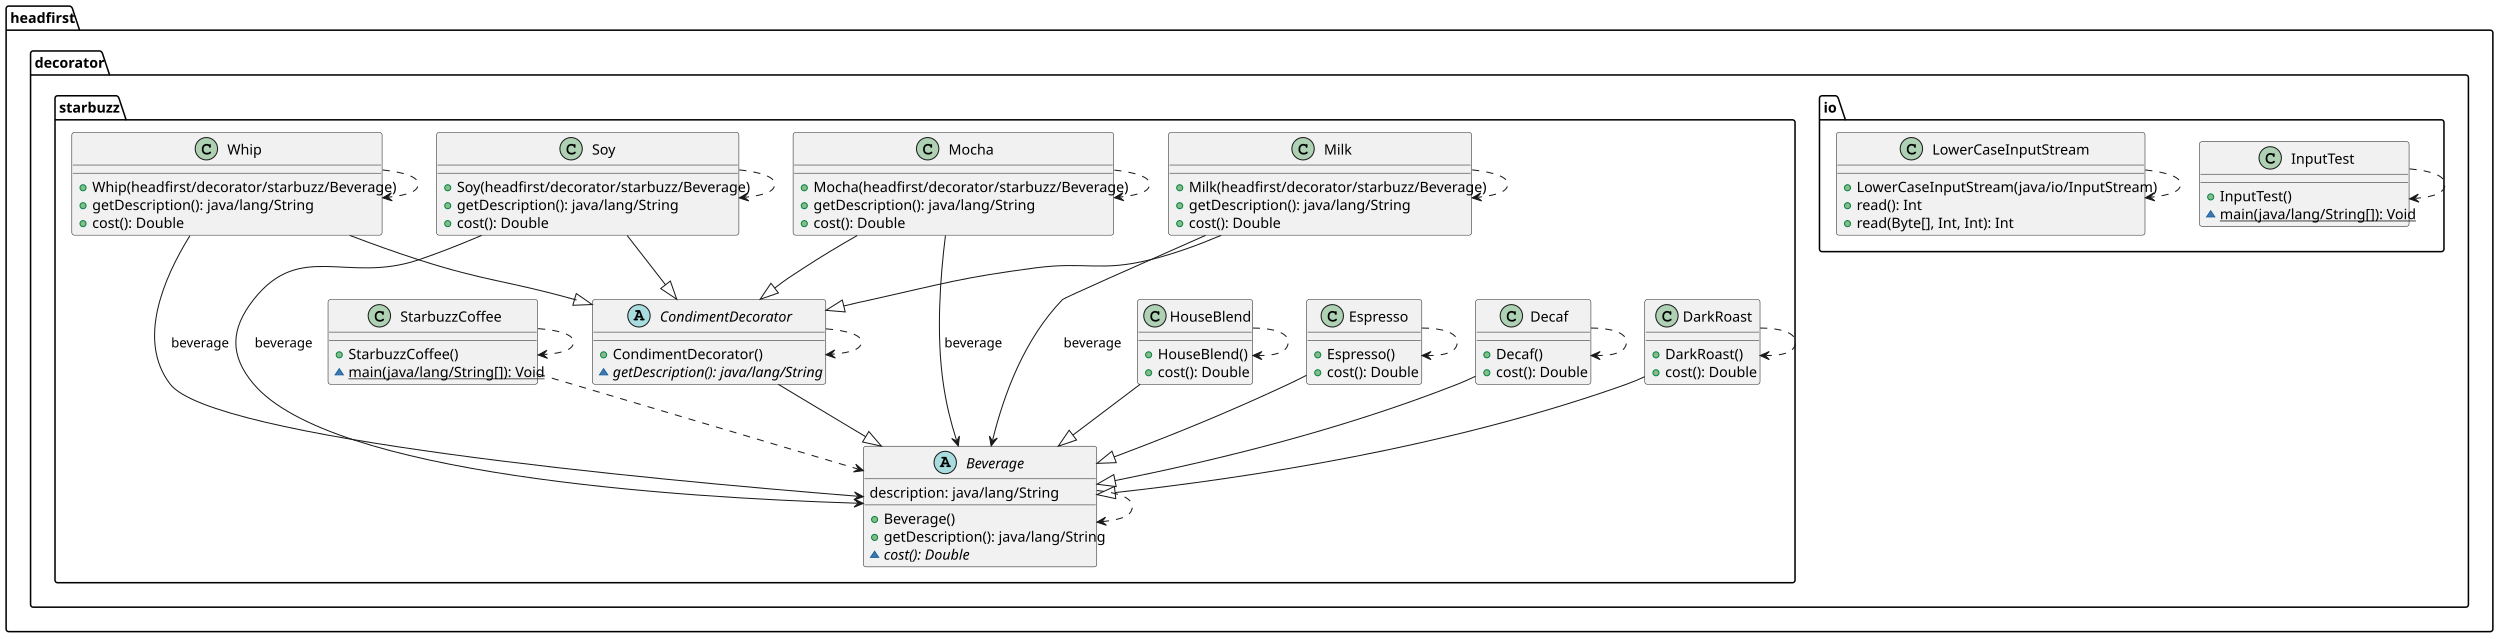
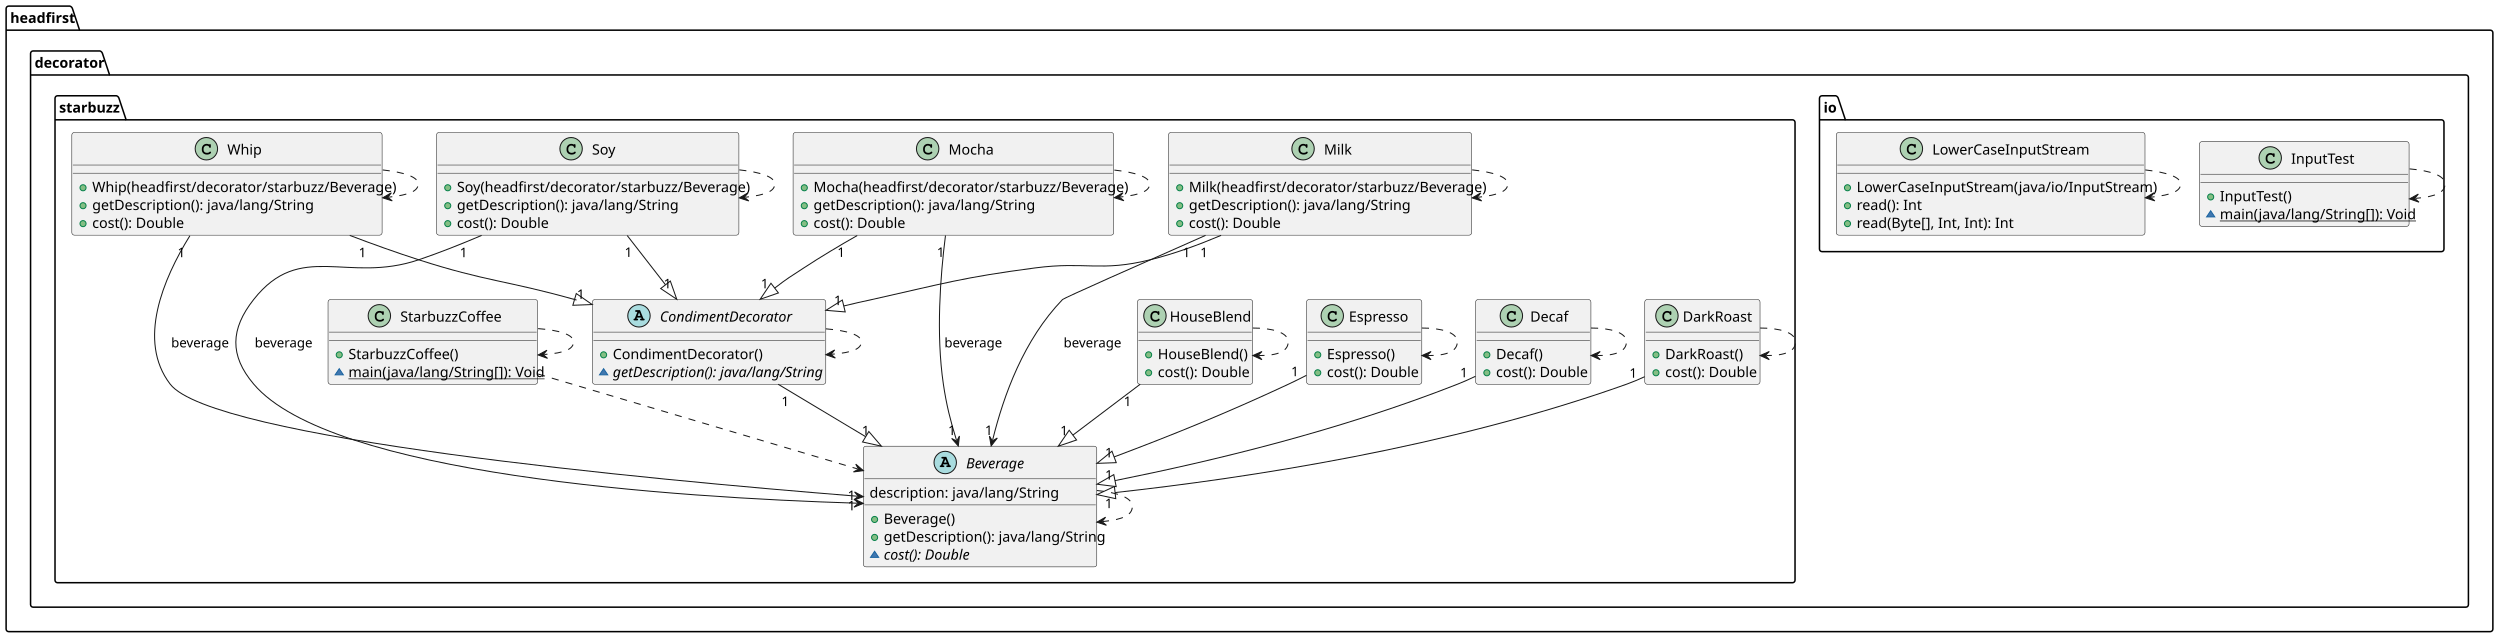
<svg xmlns="http://www.w3.org/2000/svg" contentStyleType="text/css" data-diagram-type="CLASS" height="627px" preserveAspectRatio="none" style="width:2454px;height:627px;background:#FFFFFF;" version="1.1" viewBox="0 0 2454 627" width="2454px" zoomAndPan="magnify">
  <defs />
  <g>
    <g id="cluster_headfirst">
      <path d="M8.5,6 L68.624,6 A3.75,3.75 0 0 1 71.124,8.5 L78.124,29.609 L2444.5,29.609 A2.5,2.5 0 0 1 2447,32.109 L2447,617.5 A2.5,2.5 0 0 1 2444.5,620 L8.5,620 A2.5,2.5 0 0 1 6,617.5 L6,8.5 A2.5,2.5 0 0 1 8.5,6 " fill="transparent" style="stroke:#000000;stroke-width:1.5;" />
      <line style="stroke:#000000;stroke-width:1.5;" x1="6" x2="78.124" y1="29.609" y2="29.609" />
      <text fill="#000000" font-family="sans-serif" font-size="14" font-weight="bold" lengthAdjust="spacing" textLength="59.124" x="10" y="22.533">headfirst</text>
    </g>
    <g id="cluster_decorator">
      <path d="M32.5,50 L98.072,50 A3.75,3.75 0 0 1 100.572,52.5 L107.572,73.609 L2420.5,73.609 A2.5,2.5 0 0 1 2423,76.109 L2423,593.5 A2.5,2.5 0 0 1 2420.5,596 L32.5,596 A2.5,2.5 0 0 1 30,593.5 L30,52.5 A2.5,2.5 0 0 1 32.5,50 " fill="transparent" style="stroke:#000000;stroke-width:1.5;" />
      <line style="stroke:#000000;stroke-width:1.5;" x1="30" x2="107.572" y1="73.609" y2="73.609" />
      <text fill="#000000" font-family="sans-serif" font-size="14" font-weight="bold" lengthAdjust="spacing" textLength="64.572" x="34" y="66.533">decorator</text>
    </g>
    <g id="cluster_io">
      <path d="M1788.5,94 L1801.941,94 A3.75,3.75 0 0 1 1804.441,96.5 L1811.441,117.609 L2396.5,117.609 A2.5,2.5 0 0 1 2399,120.109 L2399,244.5 A2.5,2.5 0 0 1 2396.5,247 L1788.5,247 A2.5,2.5 0 0 1 1786,244.5 L1786,96.5 A2.5,2.5 0 0 1 1788.5,94 " fill="transparent" style="stroke:#000000;stroke-width:1.5;" />
      <line style="stroke:#000000;stroke-width:1.5;" x1="1786" x2="1811.441" y1="117.609" y2="117.609" />
      <text fill="#000000" font-family="sans-serif" font-size="14" font-weight="bold" lengthAdjust="spacing" textLength="12.441" x="1790" y="110.533">io</text>
    </g>
    <g id="cluster_starbuzz">
      <path d="M56.5,94 L114.286,94 A3.75,3.75 0 0 1 116.786,96.5 L123.786,117.609 L1759.5,117.609 A2.5,2.5 0 0 1 1762,120.109 L1762,569.5 A2.5,2.5 0 0 1 1759.5,572 L56.5,572 A2.5,2.5 0 0 1 54,569.5 L54,96.5 A2.5,2.5 0 0 1 56.5,94 " fill="transparent" style="stroke:#000000;stroke-width:1.5;" />
      <line style="stroke:#000000;stroke-width:1.5;" x1="54" x2="123.786" y1="117.609" y2="117.609" />
      <text fill="#000000" font-family="sans-serif" font-size="14" font-weight="bold" lengthAdjust="spacing" textLength="56.786" x="58" y="110.533">starbuzz</text>
    </g>
    <g id="elem_InputTest">
      <rect codeLine="2" fill="#F1F1F1" height="83.219" id="InputTest" rx="2.5" ry="2.5" style="stroke:#181818;stroke-width:0.5;" width="205.751" x="2159" y="139" />
      <ellipse cx="2228.443" cy="155" fill="#ADD1B2" rx="11" ry="11" style="stroke:#181818;stroke-width:1;" />
      <path d="M2231.209,150.875 Q2231.365,150.656 2231.552,150.547 Q2231.74,150.438 2231.959,150.438 Q2232.334,150.438 2232.568,150.703 Q2232.802,150.953 2232.802,151.562 L2232.802,153.016 Q2232.802,153.625 2232.568,153.891 Q2232.334,154.156 2231.959,154.156 Q2231.615,154.156 2231.412,153.953 Q2231.209,153.766 2231.099,153.25 Q2231.052,152.891 2230.865,152.703 Q2230.537,152.328 2229.927,152.109 Q2229.318,151.891 2228.693,151.891 Q2227.927,151.891 2227.287,152.219 Q2226.662,152.547 2226.162,153.297 Q2225.677,154.047 2225.677,155.078 L2225.677,156.172 Q2225.677,157.406 2226.568,158.234 Q2227.459,159.047 2229.052,159.047 Q2229.99,159.047 2230.646,158.797 Q2231.037,158.641 2231.459,158.203 Q2231.724,157.938 2231.865,157.859 Q2232.021,157.781 2232.224,157.781 Q2232.552,157.781 2232.802,158.047 Q2233.068,158.297 2233.068,158.641 Q2233.068,158.984 2232.724,159.391 Q2232.224,159.969 2231.427,160.297 Q2230.349,160.75 2229.052,160.75 Q2227.537,160.75 2226.334,160.125 Q2225.349,159.625 2224.662,158.562 Q2223.974,157.484 2223.974,156.203 L2223.974,155.047 Q2223.974,153.719 2224.584,152.578 Q2225.209,151.422 2226.302,150.812 Q2227.396,150.188 2228.63,150.188 Q2229.365,150.188 2230.005,150.359 Q2230.662,150.516 2231.209,150.875 Z " fill="#000000" />
      <text fill="#000000" font-family="sans-serif" font-size="14" lengthAdjust="spacing" textLength="58.365" x="2248.943" y="160.728">InputTest</text>
      <line style="stroke:#181818;stroke-width:0.5;" x1="2160" x2="2363.751" y1="171" y2="171" />
      <line style="stroke:#181818;stroke-width:0.5;" x1="2160" x2="2363.751" y1="179" y2="179" />
      <ellipse cx="2170" cy="193.305" fill="#84BE84" rx="3" ry="3" style="stroke:#038048;stroke-width:1;" />
      <text fill="#000000" font-family="sans-serif" font-size="14" lengthAdjust="spacing" textLength="67.689" x="2179" y="197.533">InputTest()</text>
      <polygon fill="#4177AF" points="2170,206.914,2166,212.914,2174,212.914" style="stroke:#1963A0;stroke-width:1;" />
      <text fill="#000000" font-family="sans-serif" font-size="14" lengthAdjust="spacing" text-decoration="underline" textLength="179.751" x="2179" y="215.143">main(java/lang/String[]): Void</text>
    </g>
    <g id="elem_LowerCaseInputStream">
      <rect codeLine="8" fill="#F1F1F1" height="100.828" id="LowerCaseInputStream" rx="2.5" ry="2.5" style="stroke:#181818;stroke-width:0.5;" width="303.019" x="1802.5" y="130" />
      <ellipse cx="1876.222" cy="146" fill="#ADD1B2" rx="11" ry="11" style="stroke:#181818;stroke-width:1;" />
      <path d="M1878.988,141.875 Q1879.144,141.656 1879.332,141.547 Q1879.519,141.438 1879.738,141.438 Q1880.113,141.438 1880.347,141.703 Q1880.582,141.953 1880.582,142.562 L1880.582,144.016 Q1880.582,144.625 1880.347,144.891 Q1880.113,145.156 1879.738,145.156 Q1879.394,145.156 1879.191,144.953 Q1878.988,144.766 1878.878,144.25 Q1878.832,143.891 1878.644,143.703 Q1878.316,143.328 1877.707,143.109 Q1877.097,142.891 1876.472,142.891 Q1875.707,142.891 1875.066,143.219 Q1874.441,143.547 1873.941,144.297 Q1873.457,145.047 1873.457,146.078 L1873.457,147.172 Q1873.457,148.406 1874.347,149.234 Q1875.238,150.047 1876.832,150.047 Q1877.769,150.047 1878.425,149.797 Q1878.816,149.641 1879.238,149.203 Q1879.503,148.938 1879.644,148.859 Q1879.8,148.781 1880.003,148.781 Q1880.332,148.781 1880.582,149.047 Q1880.847,149.297 1880.847,149.641 Q1880.847,149.984 1880.503,150.391 Q1880.003,150.969 1879.207,151.297 Q1878.128,151.75 1876.832,151.75 Q1875.316,151.75 1874.113,151.125 Q1873.128,150.625 1872.441,149.562 Q1871.753,148.484 1871.753,147.203 L1871.753,146.047 Q1871.753,144.719 1872.363,143.578 Q1872.988,142.422 1874.082,141.812 Q1875.175,141.188 1876.41,141.188 Q1877.144,141.188 1877.785,141.359 Q1878.441,141.516 1878.988,141.875 Z " fill="#000000" />
      <text fill="#000000" font-family="sans-serif" font-size="14" lengthAdjust="spacing" textLength="147.075" x="1896.722" y="151.728">LowerCaseInputStream</text>
      <line style="stroke:#181818;stroke-width:0.5;" x1="1803.5" x2="2104.519" y1="162" y2="162" />
      <line style="stroke:#181818;stroke-width:0.5;" x1="1803.5" x2="2104.519" y1="170" y2="170" />
      <ellipse cx="1813.5" cy="184.305" fill="#84BE84" rx="3" ry="3" style="stroke:#038048;stroke-width:1;" />
      <text fill="#000000" font-family="sans-serif" font-size="14" lengthAdjust="spacing" textLength="277.019" x="1822.5" y="188.533">LowerCaseInputStream(java/io/InputStream)</text>
      <ellipse cx="1813.5" cy="201.914" fill="#84BE84" rx="3" ry="3" style="stroke:#038048;stroke-width:1;" />
      <text fill="#000000" font-family="sans-serif" font-size="14" lengthAdjust="spacing" textLength="60.69" x="1822.5" y="206.143">read(): Int</text>
      <ellipse cx="1813.5" cy="219.523" fill="#84BE84" rx="3" ry="3" style="stroke:#038048;stroke-width:1;" />
      <text fill="#000000" font-family="sans-serif" font-size="14" lengthAdjust="spacing" textLength="143.172" x="1822.5" y="223.752">read(Byte[], Int, Int): Int</text>
    </g>
    <g id="elem_Beverage">
      <rect codeLine="15" fill="#F1F1F1" height="118.438" id="Beverage" rx="2.5" ry="2.5" style="stroke:#181818;stroke-width:0.5;" width="229.096" x="847.5" y="438" />
      <ellipse cx="927.832" cy="454" fill="#A9DCDF" rx="11" ry="11" style="stroke:#181818;stroke-width:1;" />
      <path d="M930.02,455.766 L925.879,455.766 L925.457,456.797 L925.879,456.797 Q926.489,456.797 926.754,457.031 Q927.02,457.266 927.02,457.656 Q927.02,458.031 926.754,458.266 Q926.489,458.5 925.879,458.5 L923.582,458.5 Q922.973,458.5 922.723,458.266 Q922.457,458.031 922.457,457.641 Q922.457,457.266 922.739,457.031 Q923.004,456.781 923.629,456.797 L926.301,450.141 L925.192,450.141 Q924.582,450.141 924.317,449.906 Q924.051,449.672 924.051,449.281 Q924.051,448.906 924.317,448.672 Q924.582,448.438 925.192,448.438 L928.864,448.438 L932.254,456.797 Q932.848,456.797 933.036,456.938 Q933.426,457.203 933.426,457.656 Q933.426,458.031 933.161,458.266 Q932.911,458.5 932.301,458.5 L930.004,458.5 Q929.395,458.5 929.129,458.266 Q928.864,458.031 928.864,457.641 Q928.864,457.266 929.129,457.031 Q929.395,456.797 930.004,456.797 L930.426,456.797 L930.02,455.766 Z M929.301,454.062 L927.942,450.688 L926.567,454.062 L929.301,454.062 Z " fill="#000000" />
      <text fill="#000000" font-family="sans-serif" font-size="14" font-style="italic" lengthAdjust="spacing" textLength="59.931" x="948.332" y="459.728">Beverage</text>
      <line style="stroke:#181818;stroke-width:0.5;" x1="848.5" x2="1075.596" y1="470" y2="470" />
      <text fill="#000000" font-family="sans-serif" font-size="14" lengthAdjust="spacing" textLength="171.985" x="853.5" y="488.533">description: java/lang/String</text>
      <line style="stroke:#181818;stroke-width:0.5;" x1="848.5" x2="1075.596" y1="495.609" y2="495.609" />
      <ellipse cx="858.5" cy="509.914" fill="#84BE84" rx="3" ry="3" style="stroke:#038048;stroke-width:1;" />
      <text fill="#000000" font-family="sans-serif" font-size="14" lengthAdjust="spacing" textLength="69.255" x="867.5" y="514.143">Beverage()</text>
      <ellipse cx="858.5" cy="527.523" fill="#84BE84" rx="3" ry="3" style="stroke:#038048;stroke-width:1;" />
      <text fill="#000000" font-family="sans-serif" font-size="14" lengthAdjust="spacing" textLength="203.096" x="867.5" y="531.752">getDescription(): java/lang/String</text>
      <polygon fill="#4177AF" points="858.5,541.133,854.5,547.133,862.5,547.133" style="stroke:#1963A0;stroke-width:1;" />
      <text fill="#000000" font-family="sans-serif" font-size="14" font-style="italic" lengthAdjust="spacing" textLength="87.144" x="867.5" y="549.361">cost(): Double</text>
    </g>
    <g id="elem_CondimentDecorator">
      <rect codeLine="23" fill="#F1F1F1" height="83.219" id="CondimentDecorator" rx="2.5" ry="2.5" style="stroke:#181818;stroke-width:0.5;" width="229.096" x="581.5" y="294" />
      <ellipse cx="627.212" cy="310" fill="#A9DCDF" rx="11" ry="11" style="stroke:#181818;stroke-width:1;" />
      <path d="M629.399,311.766 L625.259,311.766 L624.837,312.797 L625.259,312.797 Q625.868,312.797 626.134,313.031 Q626.399,313.266 626.399,313.656 Q626.399,314.031 626.134,314.266 Q625.868,314.5 625.259,314.5 L622.962,314.5 Q622.352,314.5 622.102,314.266 Q621.837,314.031 621.837,313.641 Q621.837,313.266 622.118,313.031 Q622.384,312.781 623.009,312.797 L625.681,306.141 L624.571,306.141 Q623.962,306.141 623.696,305.906 Q623.431,305.672 623.431,305.281 Q623.431,304.906 623.696,304.672 Q623.962,304.438 624.571,304.438 L628.243,304.438 L631.634,312.797 Q632.227,312.797 632.415,312.938 Q632.806,313.203 632.806,313.656 Q632.806,314.031 632.54,314.266 Q632.29,314.5 631.681,314.5 L629.384,314.5 Q628.774,314.5 628.509,314.266 Q628.243,314.031 628.243,313.641 Q628.243,313.266 628.509,313.031 Q628.774,312.797 629.384,312.797 L629.806,312.797 L629.399,311.766 Z M628.681,310.062 L627.321,306.688 L625.946,310.062 L628.681,310.062 Z " fill="#000000" />
      <text fill="#000000" font-family="sans-serif" font-size="14" font-style="italic" lengthAdjust="spacing" textLength="129.172" x="647.712" y="315.728">CondimentDecorator</text>
      <line style="stroke:#181818;stroke-width:0.5;" x1="582.5" x2="809.596" y1="326" y2="326" />
      <line style="stroke:#181818;stroke-width:0.5;" x1="582.5" x2="809.596" y1="334" y2="334" />
      <ellipse cx="592.5" cy="348.305" fill="#84BE84" rx="3" ry="3" style="stroke:#038048;stroke-width:1;" />
      <text fill="#000000" font-family="sans-serif" font-size="14" lengthAdjust="spacing" textLength="138.496" x="601.5" y="352.533">CondimentDecorator()</text>
      <polygon fill="#4177AF" points="592.5,361.914,588.5,367.914,596.5,367.914" style="stroke:#1963A0;stroke-width:1;" />
      <text fill="#000000" font-family="sans-serif" font-size="14" font-style="italic" lengthAdjust="spacing" textLength="203.096" x="601.5" y="370.143">getDescription(): java/lang/String</text>
    </g>
    <g id="elem_DarkRoast">
      <rect codeLine="30" fill="#F1F1F1" height="83.219" id="DarkRoast" rx="2.5" ry="2.5" style="stroke:#181818;stroke-width:0.5;" width="113.144" x="1614.5" y="294" />
      <ellipse cx="1636.256" cy="310" fill="#ADD1B2" rx="11" ry="11" style="stroke:#181818;stroke-width:1;" />
      <path d="M1639.022,305.875 Q1639.178,305.656 1639.366,305.547 Q1639.553,305.438 1639.772,305.438 Q1640.147,305.438 1640.381,305.703 Q1640.616,305.953 1640.616,306.562 L1640.616,308.016 Q1640.616,308.625 1640.381,308.891 Q1640.147,309.156 1639.772,309.156 Q1639.428,309.156 1639.225,308.953 Q1639.022,308.766 1638.912,308.25 Q1638.866,307.891 1638.678,307.703 Q1638.35,307.328 1637.741,307.109 Q1637.131,306.891 1636.506,306.891 Q1635.741,306.891 1635.1,307.219 Q1634.475,307.547 1633.975,308.297 Q1633.491,309.047 1633.491,310.078 L1633.491,311.172 Q1633.491,312.406 1634.381,313.234 Q1635.272,314.047 1636.866,314.047 Q1637.803,314.047 1638.459,313.797 Q1638.85,313.641 1639.272,313.203 Q1639.537,312.938 1639.678,312.859 Q1639.834,312.781 1640.037,312.781 Q1640.366,312.781 1640.616,313.047 Q1640.881,313.297 1640.881,313.641 Q1640.881,313.984 1640.537,314.391 Q1640.037,314.969 1639.241,315.297 Q1638.162,315.75 1636.866,315.75 Q1635.35,315.75 1634.147,315.125 Q1633.162,314.625 1632.475,313.562 Q1631.787,312.484 1631.787,311.203 L1631.787,310.047 Q1631.787,308.719 1632.397,307.578 Q1633.022,306.422 1634.116,305.812 Q1635.209,305.188 1636.444,305.188 Q1637.178,305.188 1637.819,305.359 Q1638.475,305.516 1639.022,305.875 Z " fill="#000000" />
      <text fill="#000000" font-family="sans-serif" font-size="14" lengthAdjust="spacing" textLength="66.131" x="1651.757" y="315.728">DarkRoast</text>
      <line style="stroke:#181818;stroke-width:0.5;" x1="1615.5" x2="1726.645" y1="326" y2="326" />
      <line style="stroke:#181818;stroke-width:0.5;" x1="1615.5" x2="1726.645" y1="334" y2="334" />
      <ellipse cx="1625.5" cy="348.305" fill="#84BE84" rx="3" ry="3" style="stroke:#038048;stroke-width:1;" />
      <text fill="#000000" font-family="sans-serif" font-size="14" lengthAdjust="spacing" textLength="75.455" x="1634.5" y="352.533">DarkRoast()</text>
      <ellipse cx="1625.5" cy="365.914" fill="#84BE84" rx="3" ry="3" style="stroke:#038048;stroke-width:1;" />
      <text fill="#000000" font-family="sans-serif" font-size="14" lengthAdjust="spacing" textLength="87.144" x="1634.5" y="370.143">cost(): Double</text>
    </g>
    <g id="elem_Decaf">
      <rect codeLine="37" fill="#F1F1F1" height="83.219" id="Decaf" rx="2.5" ry="2.5" style="stroke:#181818;stroke-width:0.5;" width="113.144" x="1448.5" y="294" />
      <ellipse cx="1483.557" cy="310" fill="#ADD1B2" rx="11" ry="11" style="stroke:#181818;stroke-width:1;" />
      <path d="M1486.323,305.875 Q1486.479,305.656 1486.667,305.547 Q1486.854,305.438 1487.073,305.438 Q1487.448,305.438 1487.682,305.703 Q1487.917,305.953 1487.917,306.562 L1487.917,308.016 Q1487.917,308.625 1487.682,308.891 Q1487.448,309.156 1487.073,309.156 Q1486.729,309.156 1486.526,308.953 Q1486.323,308.766 1486.214,308.25 Q1486.167,307.891 1485.979,307.703 Q1485.651,307.328 1485.042,307.109 Q1484.432,306.891 1483.807,306.891 Q1483.042,306.891 1482.401,307.219 Q1481.776,307.547 1481.276,308.297 Q1480.792,309.047 1480.792,310.078 L1480.792,311.172 Q1480.792,312.406 1481.682,313.234 Q1482.573,314.047 1484.167,314.047 Q1485.104,314.047 1485.761,313.797 Q1486.151,313.641 1486.573,313.203 Q1486.839,312.938 1486.979,312.859 Q1487.136,312.781 1487.339,312.781 Q1487.667,312.781 1487.917,313.047 Q1488.182,313.297 1488.182,313.641 Q1488.182,313.984 1487.839,314.391 Q1487.339,314.969 1486.542,315.297 Q1485.464,315.75 1484.167,315.75 Q1482.651,315.75 1481.448,315.125 Q1480.464,314.625 1479.776,313.562 Q1479.089,312.484 1479.089,311.203 L1479.089,310.047 Q1479.089,308.719 1479.698,307.578 Q1480.323,306.422 1481.417,305.812 Q1482.511,305.188 1483.745,305.188 Q1484.479,305.188 1485.12,305.359 Q1485.776,305.516 1486.323,305.875 Z " fill="#000000" />
      <text fill="#000000" font-family="sans-serif" font-size="14" lengthAdjust="spacing" textLength="36.572" x="1502.015" y="315.728">Decaf</text>
      <line style="stroke:#181818;stroke-width:0.5;" x1="1449.5" x2="1560.645" y1="326" y2="326" />
      <line style="stroke:#181818;stroke-width:0.5;" x1="1449.5" x2="1560.645" y1="334" y2="334" />
      <ellipse cx="1459.5" cy="348.305" fill="#84BE84" rx="3" ry="3" style="stroke:#038048;stroke-width:1;" />
      <text fill="#000000" font-family="sans-serif" font-size="14" lengthAdjust="spacing" textLength="45.897" x="1468.5" y="352.533">Decaf()</text>
      <ellipse cx="1459.5" cy="365.914" fill="#84BE84" rx="3" ry="3" style="stroke:#038048;stroke-width:1;" />
      <text fill="#000000" font-family="sans-serif" font-size="14" lengthAdjust="spacing" textLength="87.144" x="1468.5" y="370.143">cost(): Double</text>
    </g>
    <g id="elem_Espresso">
      <rect codeLine="44" fill="#F1F1F1" height="83.219" id="Espresso" rx="2.5" ry="2.5" style="stroke:#181818;stroke-width:0.5;" width="113.144" x="1282.5" y="294" />
      <ellipse cx="1307.754" cy="310" fill="#ADD1B2" rx="11" ry="11" style="stroke:#181818;stroke-width:1;" />
      <path d="M1310.519,305.875 Q1310.676,305.656 1310.863,305.547 Q1311.051,305.438 1311.269,305.438 Q1311.644,305.438 1311.879,305.703 Q1312.113,305.953 1312.113,306.562 L1312.113,308.016 Q1312.113,308.625 1311.879,308.891 Q1311.644,309.156 1311.269,309.156 Q1310.926,309.156 1310.723,308.953 Q1310.519,308.766 1310.41,308.25 Q1310.363,307.891 1310.176,307.703 Q1309.848,307.328 1309.238,307.109 Q1308.629,306.891 1308.004,306.891 Q1307.238,306.891 1306.598,307.219 Q1305.973,307.547 1305.473,308.297 Q1304.988,309.047 1304.988,310.078 L1304.988,311.172 Q1304.988,312.406 1305.879,313.234 Q1306.769,314.047 1308.363,314.047 Q1309.301,314.047 1309.957,313.797 Q1310.348,313.641 1310.769,313.203 Q1311.035,312.938 1311.176,312.859 Q1311.332,312.781 1311.535,312.781 Q1311.863,312.781 1312.113,313.047 Q1312.379,313.297 1312.379,313.641 Q1312.379,313.984 1312.035,314.391 Q1311.535,314.969 1310.738,315.297 Q1309.66,315.75 1308.363,315.75 Q1306.848,315.75 1305.644,315.125 Q1304.66,314.625 1303.973,313.562 Q1303.285,312.484 1303.285,311.203 L1303.285,310.047 Q1303.285,308.719 1303.894,307.578 Q1304.519,306.422 1305.613,305.812 Q1306.707,305.188 1307.941,305.188 Q1308.676,305.188 1309.316,305.359 Q1309.973,305.516 1310.519,305.875 Z " fill="#000000" />
      <text fill="#000000" font-family="sans-serif" font-size="14" lengthAdjust="spacing" textLength="58.358" x="1324.032" y="315.728">Espresso</text>
      <line style="stroke:#181818;stroke-width:0.5;" x1="1283.5" x2="1394.645" y1="326" y2="326" />
      <line style="stroke:#181818;stroke-width:0.5;" x1="1283.5" x2="1394.645" y1="334" y2="334" />
      <ellipse cx="1293.5" cy="348.305" fill="#84BE84" rx="3" ry="3" style="stroke:#038048;stroke-width:1;" />
      <text fill="#000000" font-family="sans-serif" font-size="14" lengthAdjust="spacing" textLength="67.683" x="1302.5" y="352.533">Espresso()</text>
      <ellipse cx="1293.5" cy="365.914" fill="#84BE84" rx="3" ry="3" style="stroke:#038048;stroke-width:1;" />
      <text fill="#000000" font-family="sans-serif" font-size="14" lengthAdjust="spacing" textLength="87.144" x="1302.5" y="370.143">cost(): Double</text>
    </g>
    <g id="elem_HouseBlend">
      <rect codeLine="51" fill="#F1F1F1" height="83.219" id="HouseBlend" rx="2.5" ry="2.5" style="stroke:#181818;stroke-width:0.5;" width="113.144" x="1116.5" y="294" />
      <ellipse cx="1133.691" cy="310" fill="#ADD1B2" rx="11" ry="11" style="stroke:#181818;stroke-width:1;" />
      <path d="M1136.457,305.875 Q1136.613,305.656 1136.801,305.547 Q1136.988,305.438 1137.207,305.438 Q1137.582,305.438 1137.816,305.703 Q1138.051,305.953 1138.051,306.562 L1138.051,308.016 Q1138.051,308.625 1137.816,308.891 Q1137.582,309.156 1137.207,309.156 Q1136.863,309.156 1136.66,308.953 Q1136.457,308.766 1136.347,308.25 Q1136.301,307.891 1136.113,307.703 Q1135.785,307.328 1135.176,307.109 Q1134.566,306.891 1133.941,306.891 Q1133.176,306.891 1132.535,307.219 Q1131.91,307.547 1131.41,308.297 Q1130.926,309.047 1130.926,310.078 L1130.926,311.172 Q1130.926,312.406 1131.816,313.234 Q1132.707,314.047 1134.301,314.047 Q1135.238,314.047 1135.894,313.797 Q1136.285,313.641 1136.707,313.203 Q1136.972,312.938 1137.113,312.859 Q1137.269,312.781 1137.472,312.781 Q1137.801,312.781 1138.051,313.047 Q1138.316,313.297 1138.316,313.641 Q1138.316,313.984 1137.972,314.391 Q1137.472,314.969 1136.676,315.297 Q1135.597,315.75 1134.301,315.75 Q1132.785,315.75 1131.582,315.125 Q1130.597,314.625 1129.91,313.562 Q1129.222,312.484 1129.222,311.203 L1129.222,310.047 Q1129.222,308.719 1129.832,307.578 Q1130.457,306.422 1131.551,305.812 Q1132.644,305.188 1133.879,305.188 Q1134.613,305.188 1135.254,305.359 Q1135.91,305.516 1136.457,305.875 Z " fill="#000000" />
      <text fill="#000000" font-family="sans-serif" font-size="14" lengthAdjust="spacing" textLength="76.275" x="1148.178" y="315.728">HouseBlend</text>
      <line style="stroke:#181818;stroke-width:0.5;" x1="1117.5" x2="1228.645" y1="326" y2="326" />
      <line style="stroke:#181818;stroke-width:0.5;" x1="1117.5" x2="1228.645" y1="334" y2="334" />
      <ellipse cx="1127.5" cy="348.305" fill="#84BE84" rx="3" ry="3" style="stroke:#038048;stroke-width:1;" />
      <text fill="#000000" font-family="sans-serif" font-size="14" lengthAdjust="spacing" textLength="85.6" x="1136.5" y="352.533">HouseBlend()</text>
      <ellipse cx="1127.5" cy="365.914" fill="#84BE84" rx="3" ry="3" style="stroke:#038048;stroke-width:1;" />
      <text fill="#000000" font-family="sans-serif" font-size="14" lengthAdjust="spacing" textLength="87.144" x="1136.5" y="370.143">cost(): Double</text>
    </g>
    <g id="elem_Milk">
      <rect codeLine="58" fill="#F1F1F1" height="100.828" id="Milk" rx="2.5" ry="2.5" style="stroke:#181818;stroke-width:0.5;" width="297.558" x="1147" y="130" />
      <ellipse cx="1279.087" cy="146" fill="#ADD1B2" rx="11" ry="11" style="stroke:#181818;stroke-width:1;" />
      <path d="M1281.853,141.875 Q1282.009,141.656 1282.197,141.547 Q1282.384,141.438 1282.603,141.438 Q1282.978,141.438 1283.212,141.703 Q1283.447,141.953 1283.447,142.562 L1283.447,144.016 Q1283.447,144.625 1283.212,144.891 Q1282.978,145.156 1282.603,145.156 Q1282.259,145.156 1282.056,144.953 Q1281.853,144.766 1281.744,144.25 Q1281.697,143.891 1281.509,143.703 Q1281.181,143.328 1280.572,143.109 Q1279.962,142.891 1279.337,142.891 Q1278.572,142.891 1277.931,143.219 Q1277.306,143.547 1276.806,144.297 Q1276.322,145.047 1276.322,146.078 L1276.322,147.172 Q1276.322,148.406 1277.212,149.234 Q1278.103,150.047 1279.697,150.047 Q1280.634,150.047 1281.291,149.797 Q1281.681,149.641 1282.103,149.203 Q1282.369,148.938 1282.509,148.859 Q1282.666,148.781 1282.869,148.781 Q1283.197,148.781 1283.447,149.047 Q1283.712,149.297 1283.712,149.641 Q1283.712,149.984 1283.369,150.391 Q1282.869,150.969 1282.072,151.297 Q1280.994,151.75 1279.697,151.75 Q1278.181,151.75 1276.978,151.125 Q1275.994,150.625 1275.306,149.562 Q1274.619,148.484 1274.619,147.203 L1274.619,146.047 Q1274.619,144.719 1275.228,143.578 Q1275.853,142.422 1276.947,141.812 Q1278.041,141.188 1279.275,141.188 Q1280.009,141.188 1280.65,141.359 Q1281.306,141.516 1281.853,141.875 Z " fill="#000000" />
      <text fill="#000000" font-family="sans-serif" font-size="14" lengthAdjust="spacing" textLength="24.883" x="1299.587" y="151.728">Milk</text>
      <line style="stroke:#181818;stroke-width:0.5;" x1="1148" x2="1443.558" y1="162" y2="162" />
      <line style="stroke:#181818;stroke-width:0.5;" x1="1148" x2="1443.558" y1="170" y2="170" />
      <ellipse cx="1158" cy="184.305" fill="#84BE84" rx="3" ry="3" style="stroke:#038048;stroke-width:1;" />
      <text fill="#000000" font-family="sans-serif" font-size="14" lengthAdjust="spacing" textLength="271.558" x="1167" y="188.533">Milk(headfirst/decorator/starbuzz/Beverage)</text>
      <ellipse cx="1158" cy="201.914" fill="#84BE84" rx="3" ry="3" style="stroke:#038048;stroke-width:1;" />
      <text fill="#000000" font-family="sans-serif" font-size="14" lengthAdjust="spacing" textLength="203.096" x="1167" y="206.143">getDescription(): java/lang/String</text>
      <ellipse cx="1158" cy="219.523" fill="#84BE84" rx="3" ry="3" style="stroke:#038048;stroke-width:1;" />
      <text fill="#000000" font-family="sans-serif" font-size="14" lengthAdjust="spacing" textLength="87.144" x="1167" y="223.752">cost(): Double</text>
    </g>
    <g id="elem_Mocha">
      <rect codeLine="67" fill="#F1F1F1" height="100.828" id="Mocha" rx="2.5" ry="2.5" style="stroke:#181818;stroke-width:0.5;" width="314.695" x="778.5" y="130" />
      <ellipse cx="910.587" cy="146" fill="#ADD1B2" rx="11" ry="11" style="stroke:#181818;stroke-width:1;" />
      <path d="M913.353,141.875 Q913.509,141.656 913.697,141.547 Q913.884,141.438 914.103,141.438 Q914.478,141.438 914.712,141.703 Q914.947,141.953 914.947,142.562 L914.947,144.016 Q914.947,144.625 914.712,144.891 Q914.478,145.156 914.103,145.156 Q913.759,145.156 913.556,144.953 Q913.353,144.766 913.244,144.25 Q913.197,143.891 913.009,143.703 Q912.681,143.328 912.072,143.109 Q911.462,142.891 910.837,142.891 Q910.072,142.891 909.431,143.219 Q908.806,143.547 908.306,144.297 Q907.822,145.047 907.822,146.078 L907.822,147.172 Q907.822,148.406 908.712,149.234 Q909.603,150.047 911.197,150.047 Q912.134,150.047 912.79,149.797 Q913.181,149.641 913.603,149.203 Q913.869,148.938 914.009,148.859 Q914.165,148.781 914.369,148.781 Q914.697,148.781 914.947,149.047 Q915.212,149.297 915.212,149.641 Q915.212,149.984 914.869,150.391 Q914.369,150.969 913.572,151.297 Q912.494,151.75 911.197,151.75 Q909.681,151.75 908.478,151.125 Q907.494,150.625 906.806,149.562 Q906.119,148.484 906.119,147.203 L906.119,146.047 Q906.119,144.719 906.728,143.578 Q907.353,142.422 908.447,141.812 Q909.54,141.188 910.775,141.188 Q911.509,141.188 912.15,141.359 Q912.806,141.516 913.353,141.875 Z " fill="#000000" />
      <text fill="#000000" font-family="sans-serif" font-size="14" lengthAdjust="spacing" textLength="42.02" x="931.087" y="151.728">Mocha</text>
      <line style="stroke:#181818;stroke-width:0.5;" x1="779.5" x2="1092.195" y1="162" y2="162" />
      <line style="stroke:#181818;stroke-width:0.5;" x1="779.5" x2="1092.195" y1="170" y2="170" />
      <ellipse cx="789.5" cy="184.305" fill="#84BE84" rx="3" ry="3" style="stroke:#038048;stroke-width:1;" />
      <text fill="#000000" font-family="sans-serif" font-size="14" lengthAdjust="spacing" textLength="288.695" x="798.5" y="188.533">Mocha(headfirst/decorator/starbuzz/Beverage)</text>
      <ellipse cx="789.5" cy="201.914" fill="#84BE84" rx="3" ry="3" style="stroke:#038048;stroke-width:1;" />
      <text fill="#000000" font-family="sans-serif" font-size="14" lengthAdjust="spacing" textLength="203.096" x="798.5" y="206.143">getDescription(): java/lang/String</text>
      <ellipse cx="789.5" cy="219.523" fill="#84BE84" rx="3" ry="3" style="stroke:#038048;stroke-width:1;" />
      <text fill="#000000" font-family="sans-serif" font-size="14" lengthAdjust="spacing" textLength="87.144" x="798.5" y="223.752">cost(): Double</text>
    </g>
    <g id="elem_Soy">
      <rect codeLine="76" fill="#F1F1F1" height="100.828" id="Soy" rx="2.5" ry="2.5" style="stroke:#181818;stroke-width:0.5;" width="296.799" x="428.5" y="130" />
      <ellipse cx="560.587" cy="146" fill="#ADD1B2" rx="11" ry="11" style="stroke:#181818;stroke-width:1;" />
      <path d="M563.353,141.875 Q563.509,141.656 563.697,141.547 Q563.884,141.438 564.103,141.438 Q564.478,141.438 564.712,141.703 Q564.947,141.953 564.947,142.562 L564.947,144.016 Q564.947,144.625 564.712,144.891 Q564.478,145.156 564.103,145.156 Q563.759,145.156 563.556,144.953 Q563.353,144.766 563.244,144.25 Q563.197,143.891 563.009,143.703 Q562.681,143.328 562.072,143.109 Q561.462,142.891 560.837,142.891 Q560.072,142.891 559.431,143.219 Q558.806,143.547 558.306,144.297 Q557.822,145.047 557.822,146.078 L557.822,147.172 Q557.822,148.406 558.712,149.234 Q559.603,150.047 561.197,150.047 Q562.134,150.047 562.79,149.797 Q563.181,149.641 563.603,149.203 Q563.869,148.938 564.009,148.859 Q564.165,148.781 564.369,148.781 Q564.697,148.781 564.947,149.047 Q565.212,149.297 565.212,149.641 Q565.212,149.984 564.869,150.391 Q564.369,150.969 563.572,151.297 Q562.494,151.75 561.197,151.75 Q559.681,151.75 558.478,151.125 Q557.494,150.625 556.806,149.562 Q556.119,148.484 556.119,147.203 L556.119,146.047 Q556.119,144.719 556.728,143.578 Q557.353,142.422 558.447,141.812 Q559.54,141.188 560.775,141.188 Q561.509,141.188 562.15,141.359 Q562.806,141.516 563.353,141.875 Z " fill="#000000" />
      <text fill="#000000" font-family="sans-serif" font-size="14" lengthAdjust="spacing" textLength="24.124" x="581.087" y="151.728">Soy</text>
      <line style="stroke:#181818;stroke-width:0.5;" x1="429.5" x2="724.299" y1="162" y2="162" />
      <line style="stroke:#181818;stroke-width:0.5;" x1="429.5" x2="724.299" y1="170" y2="170" />
      <ellipse cx="439.5" cy="184.305" fill="#84BE84" rx="3" ry="3" style="stroke:#038048;stroke-width:1;" />
      <text fill="#000000" font-family="sans-serif" font-size="14" lengthAdjust="spacing" textLength="270.799" x="448.5" y="188.533">Soy(headfirst/decorator/starbuzz/Beverage)</text>
      <ellipse cx="439.5" cy="201.914" fill="#84BE84" rx="3" ry="3" style="stroke:#038048;stroke-width:1;" />
      <text fill="#000000" font-family="sans-serif" font-size="14" lengthAdjust="spacing" textLength="203.096" x="448.5" y="206.143">getDescription(): java/lang/String</text>
      <ellipse cx="439.5" cy="219.523" fill="#84BE84" rx="3" ry="3" style="stroke:#038048;stroke-width:1;" />
      <text fill="#000000" font-family="sans-serif" font-size="14" lengthAdjust="spacing" textLength="87.144" x="448.5" y="223.752">cost(): Double</text>
    </g>
    <g id="elem_StarbuzzCoffee">
      <rect codeLine="85" fill="#F1F1F1" height="83.219" id="StarbuzzCoffee" rx="2.5" ry="2.5" style="stroke:#181818;stroke-width:0.5;" width="205.751" x="322" y="294" />
      <ellipse cx="372.377" cy="310" fill="#ADD1B2" rx="11" ry="11" style="stroke:#181818;stroke-width:1;" />
      <path d="M375.143,305.875 Q375.299,305.656 375.487,305.547 Q375.674,305.438 375.893,305.438 Q376.268,305.438 376.502,305.703 Q376.737,305.953 376.737,306.562 L376.737,308.016 Q376.737,308.625 376.502,308.891 Q376.268,309.156 375.893,309.156 Q375.549,309.156 375.346,308.953 Q375.143,308.766 375.034,308.25 Q374.987,307.891 374.799,307.703 Q374.471,307.328 373.862,307.109 Q373.252,306.891 372.627,306.891 Q371.862,306.891 371.221,307.219 Q370.596,307.547 370.096,308.297 Q369.612,309.047 369.612,310.078 L369.612,311.172 Q369.612,312.406 370.502,313.234 Q371.393,314.047 372.987,314.047 Q373.924,314.047 374.581,313.797 Q374.971,313.641 375.393,313.203 Q375.659,312.938 375.799,312.859 Q375.956,312.781 376.159,312.781 Q376.487,312.781 376.737,313.047 Q377.002,313.297 377.002,313.641 Q377.002,313.984 376.659,314.391 Q376.159,314.969 375.362,315.297 Q374.284,315.75 372.987,315.75 Q371.471,315.75 370.268,315.125 Q369.284,314.625 368.596,313.562 Q367.909,312.484 367.909,311.203 L367.909,310.047 Q367.909,308.719 368.518,307.578 Q369.143,306.422 370.237,305.812 Q371.331,305.188 372.565,305.188 Q373.299,305.188 373.94,305.359 Q374.596,305.516 375.143,305.875 Z " fill="#000000" />
      <text fill="#000000" font-family="sans-serif" font-size="14" lengthAdjust="spacing" textLength="96.496" x="392.877" y="315.728">StarbuzzCoffee</text>
      <line style="stroke:#181818;stroke-width:0.5;" x1="323" x2="526.751" y1="326" y2="326" />
      <line style="stroke:#181818;stroke-width:0.5;" x1="323" x2="526.751" y1="334" y2="334" />
      <ellipse cx="333" cy="348.305" fill="#84BE84" rx="3" ry="3" style="stroke:#038048;stroke-width:1;" />
      <text fill="#000000" font-family="sans-serif" font-size="14" lengthAdjust="spacing" textLength="105.82" x="342" y="352.533">StarbuzzCoffee()</text>
      <polygon fill="#4177AF" points="333,361.914,329,367.914,337,367.914" style="stroke:#1963A0;stroke-width:1;" />
      <text fill="#000000" font-family="sans-serif" font-size="14" lengthAdjust="spacing" text-decoration="underline" textLength="179.751" x="342" y="370.143">main(java/lang/String[]): Void</text>
    </g>
    <g id="elem_Whip">
      <rect codeLine="92" fill="#F1F1F1" height="100.828" id="Whip" rx="2.5" ry="2.5" style="stroke:#181818;stroke-width:0.5;" width="304.571" x="70.5" y="130" />
      <ellipse cx="202.587" cy="146" fill="#ADD1B2" rx="11" ry="11" style="stroke:#181818;stroke-width:1;" />
      <path d="M205.353,141.875 Q205.509,141.656 205.697,141.547 Q205.884,141.438 206.103,141.438 Q206.478,141.438 206.712,141.703 Q206.947,141.953 206.947,142.562 L206.947,144.016 Q206.947,144.625 206.712,144.891 Q206.478,145.156 206.103,145.156 Q205.759,145.156 205.556,144.953 Q205.353,144.766 205.244,144.25 Q205.197,143.891 205.009,143.703 Q204.681,143.328 204.072,143.109 Q203.462,142.891 202.837,142.891 Q202.072,142.891 201.431,143.219 Q200.806,143.547 200.306,144.297 Q199.822,145.047 199.822,146.078 L199.822,147.172 Q199.822,148.406 200.712,149.234 Q201.603,150.047 203.197,150.047 Q204.134,150.047 204.791,149.797 Q205.181,149.641 205.603,149.203 Q205.869,148.938 206.009,148.859 Q206.166,148.781 206.369,148.781 Q206.697,148.781 206.947,149.047 Q207.212,149.297 207.212,149.641 Q207.212,149.984 206.869,150.391 Q206.369,150.969 205.572,151.297 Q204.494,151.75 203.197,151.75 Q201.681,151.75 200.478,151.125 Q199.494,150.625 198.806,149.562 Q198.119,148.484 198.119,147.203 L198.119,146.047 Q198.119,144.719 198.728,143.578 Q199.353,142.422 200.447,141.812 Q201.541,141.188 202.775,141.188 Q203.509,141.188 204.15,141.359 Q204.806,141.516 205.353,141.875 Z " fill="#000000" />
      <text fill="#000000" font-family="sans-serif" font-size="14" lengthAdjust="spacing" textLength="31.896" x="223.087" y="151.728">Whip</text>
      <line style="stroke:#181818;stroke-width:0.5;" x1="71.5" x2="374.071" y1="162" y2="162" />
      <line style="stroke:#181818;stroke-width:0.5;" x1="71.5" x2="374.071" y1="170" y2="170" />
      <ellipse cx="81.5" cy="184.305" fill="#84BE84" rx="3" ry="3" style="stroke:#038048;stroke-width:1;" />
      <text fill="#000000" font-family="sans-serif" font-size="14" lengthAdjust="spacing" textLength="278.571" x="90.5" y="188.533">Whip(headfirst/decorator/starbuzz/Beverage)</text>
      <ellipse cx="81.5" cy="201.914" fill="#84BE84" rx="3" ry="3" style="stroke:#038048;stroke-width:1;" />
      <text fill="#000000" font-family="sans-serif" font-size="14" lengthAdjust="spacing" textLength="203.096" x="90.5" y="206.143">getDescription(): java/lang/String</text>
      <ellipse cx="81.5" cy="219.523" fill="#84BE84" rx="3" ry="3" style="stroke:#038048;stroke-width:1;" />
      <text fill="#000000" font-family="sans-serif" font-size="14" lengthAdjust="spacing" textLength="87.144" x="90.5" y="223.752">cost(): Double</text>
    </g>
    <g id="link_InputTest_InputTest">
      <path codeLine="6" d="M2365.21,165.78 C2385.54,167.47 2400,172.37 2400,180.5 C2400,188.63 2391.519,193.033 2371.189,194.723 " fill="transparent" id="InputTest-to-InputTest" style="stroke:#181818;stroke-width:1;stroke-dasharray:7.0,7.0;" />
      <polygon fill="#181818" points="2365.21,195.22,2374.51,198.461,2370.193,194.806,2373.848,190.488,2365.21,195.22" style="stroke:#181818;stroke-width:1;" />
    </g>
    <g id="link_LowerCaseInputStream_LowerCaseInputStream">
      <path codeLine="13" d="M2105.84,166.82 C2126.63,169.09 2140.5,173.65 2140.5,180.5 C2140.5,187.35 2132.595,191.259 2111.805,193.529 " fill="transparent" id="LowerCaseInputStream-to-LowerCaseInputStream" style="stroke:#181818;stroke-width:1;stroke-dasharray:7.0,7.0;" />
      <polygon fill="#181818" points="2105.84,194.18,2115.221,197.179,2110.811,193.637,2114.353,189.227,2105.84,194.18" style="stroke:#181818;stroke-width:1;" />
    </g>
    <g id="link_Beverage_Beverage">
      <path codeLine="21" d="M1076.71,481.47 C1097.19,483.49 1111.5,488.66 1111.5,497 C1111.5,505.34 1103.161,509.921 1082.681,511.941 " fill="transparent" id="Beverage-to-Beverage" style="stroke:#181818;stroke-width:1;stroke-dasharray:7.0,7.0;" />
      <polygon fill="#181818" points="1076.71,512.53,1086.059,515.627,1081.686,512.039,1085.274,507.666,1076.71,512.53" style="stroke:#181818;stroke-width:1;" />
    </g>
    <g id="link_CondimentDecorator_Beverage">
      <path codeLine="27" d="M763.81,377.16 C794.6,395.62 816.134,408.532 849.764,428.702 " fill="transparent" id="CondimentDecorator-to-Beverage" style="stroke:#181818;stroke-width:1;" />
      <polygon fill="transparent" points="865.2,437.96,852.85,423.556,846.677,433.847,865.2,437.96" style="stroke:#181818;stroke-width:1;" />
+       <text fill="#000000" font-family="sans-serif" font-size="13" lengthAdjust="spacing" textLength="7.23" x="767.07" y="398.58">1</text>
+       <text fill="#000000" font-family="sans-serif" font-size="13" lengthAdjust="spacing" textLength="7.23" x="845.984" y="427.279">1</text>
    </g>
    <g id="link_CondimentDecorator_CondimentDecorator">
      <path codeLine="28" d="M810.71,322.79 C831.19,324.44 845.5,328.68 845.5,335.5 C845.5,342.32 837.171,346.078 816.691,347.728 " fill="transparent" id="CondimentDecorator-to-CondimentDecorator" style="stroke:#181818;stroke-width:1;stroke-dasharray:7.0,7.0;" />
      <polygon fill="#181818" points="810.71,348.21,820.002,351.474,815.694,347.808,819.36,343.5,810.71,348.21" style="stroke:#181818;stroke-width:1;" />
    </g>
    <g id="link_DarkRoast_Beverage">
      <path codeLine="34" d="M1614.47,369.75 C1608.68,372.45 1602.79,374.93 1597,377 C1421.39,439.71 1223.96,469.177 1094.561,483.517 " fill="transparent" id="DarkRoast-to-Beverage" style="stroke:#181818;stroke-width:1;" />
      <polygon fill="transparent" points="1076.67,485.5,1095.221,489.481,1093.9,477.554,1076.67,485.5" style="stroke:#181818;stroke-width:1;" />
+       <text fill="#000000" font-family="sans-serif" font-size="13" lengthAdjust="spacing" textLength="7.23" x="1599.409" y="370.781">1</text>
+       <text fill="#000000" font-family="sans-serif" font-size="13" lengthAdjust="spacing" textLength="7.23" x="1084.614" y="498.757">1</text>
    </g>
    <g id="link_DarkRoast_DarkRoast">
      <path codeLine="35" d="M1727.74,322 C1747.01,321.93 1762.5,326.43 1762.5,335.5 C1762.5,344.57 1753.01,349.092 1733.74,349.022 " fill="transparent" id="DarkRoast-to-DarkRoast" style="stroke:#181818;stroke-width:1;stroke-dasharray:7.0,7.0;" />
      <polygon fill="#181818" points="1727.74,349,1736.725,353.033,1732.74,349.018,1736.755,345.033,1727.74,349" style="stroke:#181818;stroke-width:1;" />
    </g>
    <g id="link_Decaf_Beverage">
      <path codeLine="41" d="M1448.32,369.37 C1442.56,372.15 1436.72,374.75 1431,377 C1313.93,423.03 1190.988,452.387 1094.458,471.767 " fill="transparent" id="Decaf-to-Beverage" style="stroke:#181818;stroke-width:1;" />
      <polygon fill="transparent" points="1076.81,475.31,1095.639,477.649,1093.277,465.884,1076.81,475.31" style="stroke:#181818;stroke-width:1;" />
+       <text fill="#000000" font-family="sans-serif" font-size="13" lengthAdjust="spacing" textLength="7.23" x="1433.239" y="370.35">1</text>
+       <text fill="#000000" font-family="sans-serif" font-size="13" lengthAdjust="spacing" textLength="7.23" x="1084.764" y="470.807">1</text>
    </g>
    <g id="link_Decaf_Decaf">
      <path codeLine="42" d="M1561.74,322 C1581.01,321.93 1596.5,326.43 1596.5,335.5 C1596.5,344.57 1587.01,349.092 1567.74,349.022 " fill="transparent" id="Decaf-to-Decaf" style="stroke:#181818;stroke-width:1;stroke-dasharray:7.0,7.0;" />
      <polygon fill="#181818" points="1561.74,349,1570.725,353.033,1566.74,349.018,1570.755,345.033,1561.74,349" style="stroke:#181818;stroke-width:1;" />
    </g>
    <g id="link_Espresso_Beverage">
      <path codeLine="48" d="M1282.41,368.41 C1276.58,371.42 1270.7,374.33 1265,377 C1203.95,405.55 1150.88,427 1093.6,448.519 " fill="transparent" id="Espresso-to-Beverage" style="stroke:#181818;stroke-width:1;" />
      <polygon fill="transparent" points="1076.75,454.85,1095.71,454.136,1091.49,442.903,1076.75,454.85" style="stroke:#181818;stroke-width:1;" />
+       <text fill="#000000" font-family="sans-serif" font-size="13" lengthAdjust="spacing" textLength="7.23" x="1267.341" y="369.261">1</text>
+       <text fill="#000000" font-family="sans-serif" font-size="13" lengthAdjust="spacing" textLength="7.23" x="1084.699" y="448.973">1</text>
    </g>
    <g id="link_Espresso_Espresso">
      <path codeLine="49" d="M1395.74,322 C1415.01,321.93 1430.5,326.43 1430.5,335.5 C1430.5,344.57 1421.01,349.092 1401.74,349.022 " fill="transparent" id="Espresso-to-Espresso" style="stroke:#181818;stroke-width:1;stroke-dasharray:7.0,7.0;" />
      <polygon fill="#181818" points="1395.74,349,1404.725,353.033,1400.74,349.018,1404.755,345.033,1395.74,349" style="stroke:#181818;stroke-width:1;" />
    </g>
    <g id="link_HouseBlend_Beverage">
      <path codeLine="55" d="M1119.21,377.16 C1094.79,395.62 1079.819,406.935 1053.139,427.105 " fill="transparent" id="HouseBlend-to-Beverage" style="stroke:#181818;stroke-width:1;" />
      <polygon fill="transparent" points="1038.78,437.96,1056.757,431.891,1049.52,422.319,1038.78,437.96" style="stroke:#181818;stroke-width:1;" />
+       <text fill="#000000" font-family="sans-serif" font-size="13" lengthAdjust="spacing" textLength="7.23" x="1103.086" y="398.58">1</text>
+       <text fill="#000000" font-family="sans-serif" font-size="13" lengthAdjust="spacing" textLength="7.23" x="1040.719" y="427.279">1</text>
    </g>
    <g id="link_HouseBlend_HouseBlend">
      <path codeLine="56" d="M1229.74,322 C1249.01,321.93 1264.5,326.43 1264.5,335.5 C1264.5,344.57 1255.01,349.092 1235.74,349.022 " fill="transparent" id="HouseBlend-to-HouseBlend" style="stroke:#181818;stroke-width:1;stroke-dasharray:7.0,7.0;" />
      <polygon fill="#181818" points="1229.74,349,1238.725,353.033,1234.74,349.018,1238.755,345.033,1229.74,349" style="stroke:#181818;stroke-width:1;" />
    </g>
    <g id="link_Milk_CondimentDecorator">
      <path codeLine="63" d="M1198.63,231.02 C1176.26,240.5 1152.22,249.25 1129,255 C1080.13,267.1 1065.92,256.42 1016,263 C944.19,272.46 926.69,278.22 856,294 C841.32,297.28 843.416,296.639 828.226,300.349 " fill="transparent" id="Milk-to-CondimentDecorator" style="stroke:#181818;stroke-width:1;" />
      <polygon fill="transparent" points="810.74,304.62,829.65,306.178,826.802,294.521,810.74,304.62" style="stroke:#181818;stroke-width:1;" />
-     </g>
-     <g id="link_Milk_Milk">
-       <path codeLine="64" d="M1445.08,166.74 C1466,168.99 1480,173.57 1480,180.5 C1480,187.43 1471.966,191.368 1451.046,193.618 " fill="transparent" id="Milk-to-Milk" style="stroke:#181818;stroke-width:1;stroke-dasharray:7.0,7.0;" />
-       <polygon fill="#181818" points="1445.08,194.26,1454.456,197.275,1450.051,193.725,1453.601,189.321,1445.08,194.26" style="stroke:#181818;stroke-width:1;" />
+       <text fill="#000000" font-family="sans-serif" font-size="13" lengthAdjust="spacing" textLength="7.23" x="1178.121" y="252.414">1</text>
+       <text fill="#000000" font-family="sans-serif" font-size="13" lengthAdjust="spacing" textLength="7.23" x="818.689" y="299.507">1</text>
    </g>
    <g id="link_Milk_Beverage">
-       <path codeLine="65" d="M1183.38,231.03 C1116.52,260.52 1044.43,292.52 1043,294 C1004.85,333.59 985.344,387.606 974.364,431.886 " fill="transparent" id="Milk-to-Beverage" style="stroke:#181818;stroke-width:1;" />
+       <path codeLine="64" d="M1183.38,231.03 C1116.52,260.52 1044.43,292.52 1043,294 C1004.85,333.59 985.344,387.606 974.364,431.886 " fill="transparent" id="Milk-to-Beverage" style="stroke:#181818;stroke-width:1;" />
      <polygon fill="#181818" points="972.92,437.71,978.968,429.937,974.123,432.857,971.204,428.012,972.92,437.71" style="stroke:#181818;stroke-width:1;" />
      <text fill="#000000" font-family="sans-serif" font-size="13" lengthAdjust="spacing" textLength="54.209" x="1044" y="340.995">beverage</text>
+       <text fill="#000000" font-family="sans-serif" font-size="13" lengthAdjust="spacing" textLength="7.23" x="1160.822" y="252.425">1</text>
+       <text fill="#000000" font-family="sans-serif" font-size="13" lengthAdjust="spacing" textLength="7.23" x="966.832" y="426.999">1</text>
+     </g>
+     <g id="link_Milk_Milk">
+       <path codeLine="65" d="M1445.08,166.74 C1466,168.99 1480,173.57 1480,180.5 C1480,187.43 1471.966,191.368 1451.046,193.618 " fill="transparent" id="Milk-to-Milk" style="stroke:#181818;stroke-width:1;stroke-dasharray:7.0,7.0;" />
+       <polygon fill="#181818" points="1445.08,194.26,1454.456,197.275,1450.051,193.725,1453.601,189.321,1445.08,194.26" style="stroke:#181818;stroke-width:1;" />
    </g>
    <g id="link_Mocha_CondimentDecorator">
      <path codeLine="72" d="M841.44,231.19 C823.74,241.26 805.59,252.11 789,263 C774.7,272.39 774.047,272.348 760.437,282.798 " fill="transparent" id="Mocha-to-CondimentDecorator" style="stroke:#181818;stroke-width:1;" />
      <polygon fill="transparent" points="746.16,293.76,764.091,287.557,756.783,278.039,746.16,293.76" style="stroke:#181818;stroke-width:1;" />
-     </g>
-     <g id="link_Mocha_Mocha">
-       <path codeLine="73" d="M1093.85,166.94 C1114.68,169.25 1128.5,173.77 1128.5,180.5 C1128.5,187.23 1120.643,191.089 1099.813,193.399 " fill="transparent" id="Mocha-to-Mocha" style="stroke:#181818;stroke-width:1;stroke-dasharray:7.0,7.0;" />
-       <polygon fill="#181818" points="1093.85,194.06,1103.236,197.044,1098.82,193.509,1102.354,189.092,1093.85,194.06" style="stroke:#181818;stroke-width:1;" />
+       <text fill="#000000" font-family="sans-serif" font-size="13" lengthAdjust="spacing" textLength="7.23" x="821.91" y="252.238">1</text>
+       <text fill="#000000" font-family="sans-serif" font-size="13" lengthAdjust="spacing" textLength="7.23" x="746.899" y="283.028">1</text>
    </g>
    <g id="link_Mocha_Beverage">
-       <path codeLine="74" d="M928.08,231.17 C923.04,270.84 918.71,327.75 926,377 C928.99,397.18 932.875,412.945 938.865,432.045 " fill="transparent" id="Mocha-to-Beverage" style="stroke:#181818;stroke-width:1;" />
+       <path codeLine="73" d="M928.08,231.17 C923.04,270.84 918.71,327.75 926,377 C928.99,397.18 932.875,412.945 938.865,432.045 " fill="transparent" id="Mocha-to-Beverage" style="stroke:#181818;stroke-width:1;" />
      <polygon fill="#181818" points="940.66,437.77,941.784,427.985,939.164,432.999,934.15,430.379,940.66,437.77" style="stroke:#181818;stroke-width:1;" />
      <text fill="#000000" font-family="sans-serif" font-size="13" lengthAdjust="spacing" textLength="54.209" x="927" y="340.995">beverage</text>
+       <text fill="#000000" font-family="sans-serif" font-size="13" lengthAdjust="spacing" textLength="7.23" x="919.651" y="252.216">1</text>
+       <text fill="#000000" font-family="sans-serif" font-size="13" lengthAdjust="spacing" textLength="7.23" x="930.641" y="427.066">1</text>
+     </g>
+     <g id="link_Mocha_Mocha">
+       <path codeLine="74" d="M1093.85,166.94 C1114.68,169.25 1128.5,173.77 1128.5,180.5 C1128.5,187.23 1120.643,191.089 1099.813,193.399 " fill="transparent" id="Mocha-to-Mocha" style="stroke:#181818;stroke-width:1;stroke-dasharray:7.0,7.0;" />
+       <polygon fill="#181818" points="1093.85,194.06,1103.236,197.044,1098.82,193.509,1102.354,189.092,1093.85,194.06" style="stroke:#181818;stroke-width:1;" />
    </g>
    <g id="link_Soy_CondimentDecorator">
      <path codeLine="81" d="M615.64,231.17 C631.38,251.42 638.312,260.319 653.262,279.549 " fill="transparent" id="Soy-to-CondimentDecorator" style="stroke:#181818;stroke-width:1;" />
      <polygon fill="transparent" points="664.31,293.76,657.999,275.867,648.525,283.232,664.31,293.76" style="stroke:#181818;stroke-width:1;" />
-     </g>
-     <g id="link_Soy_Soy">
-       <path codeLine="82" d="M725.68,166.74 C746.53,168.99 760.5,173.57 760.5,180.5 C760.5,187.43 752.495,191.366 731.645,193.616 " fill="transparent" id="Soy-to-Soy" style="stroke:#181818;stroke-width:1;stroke-dasharray:7.0,7.0;" />
-       <polygon fill="#181818" points="725.68,194.26,735.057,197.271,730.651,193.724,734.199,189.317,725.68,194.26" style="stroke:#181818;stroke-width:1;" />
+       <text fill="#000000" font-family="sans-serif" font-size="13" lengthAdjust="spacing" textLength="7.23" x="613.17" y="252.216">1</text>
+       <text fill="#000000" font-family="sans-serif" font-size="13" lengthAdjust="spacing" textLength="7.23" x="651.493" y="283.028">1</text>
    </g>
    <g id="link_Soy_Beverage">
-       <path codeLine="83" d="M472.76,231.07 C452.53,239.72 431.3,248.13 411,255 C340.86,278.75 294.83,235.83 249,294 C226.17,322.98 225.16,348.85 249,377 C324.33,465.94 659.723,488.273 841.413,493.943 " fill="transparent" id="Soy-to-Beverage" style="stroke:#181818;stroke-width:1;" />
+       <path codeLine="82" d="M472.76,231.07 C452.53,239.72 431.3,248.13 411,255 C340.86,278.75 294.83,235.83 249,294 C226.17,322.98 225.16,348.85 249,377 C324.33,465.94 659.723,488.273 841.413,493.943 " fill="transparent" id="Soy-to-Beverage" style="stroke:#181818;stroke-width:1;" />
      <polygon fill="#181818" points="847.41,494.13,838.539,489.851,842.412,493.974,838.29,497.847,847.41,494.13" style="stroke:#181818;stroke-width:1;" />
      <text fill="#000000" font-family="sans-serif" font-size="13" lengthAdjust="spacing" textLength="54.209" x="250" y="340.995">beverage</text>
+       <text fill="#000000" font-family="sans-serif" font-size="13" lengthAdjust="spacing" textLength="7.23" x="451.311" y="252.471">1</text>
+       <text fill="#000000" font-family="sans-serif" font-size="13" lengthAdjust="spacing" textLength="7.23" x="832.111" y="490.858">1</text>
+     </g>
+     <g id="link_Soy_Soy">
+       <path codeLine="83" d="M725.68,166.74 C746.53,168.99 760.5,173.57 760.5,180.5 C760.5,187.43 752.495,191.366 731.645,193.616 " fill="transparent" id="Soy-to-Soy" style="stroke:#181818;stroke-width:1;stroke-dasharray:7.0,7.0;" />
+       <polygon fill="#181818" points="725.68,194.26,735.057,197.271,730.651,193.724,734.199,189.317,725.68,194.26" style="stroke:#181818;stroke-width:1;" />
    </g>
    <g id="link_StarbuzzCoffee_StarbuzzCoffee">
      <path codeLine="89" d="M528.21,322.58 C548.54,324.06 563,328.36 563,335.5 C563,342.64 554.524,346.504 534.194,347.984 " fill="transparent" id="StarbuzzCoffee-to-StarbuzzCoffee" style="stroke:#181818;stroke-width:1;stroke-dasharray:7.0,7.0;" />
      <polygon fill="#181818" points="528.21,348.42,537.477,351.756,533.197,348.057,536.896,343.777,528.21,348.42" style="stroke:#181818;stroke-width:1;" />
    </g>
    <g id="link_StarbuzzCoffee_Beverage">
      <path codeLine="90" d="M528.22,367.16 C619.62,394.31 747.088,432.161 841.739,460.281 " fill="transparent" id="StarbuzzCoffee-to-Beverage" style="stroke:#181818;stroke-width:1;stroke-dasharray:7.0,7.0;" />
      <polygon fill="#181818" points="847.49,461.99,840.002,455.592,842.697,460.566,837.723,463.261,847.49,461.99" style="stroke:#181818;stroke-width:1;" />
    </g>
    <g id="link_Whip_CondimentDecorator">
      <path codeLine="97" d="M343.32,231.07 C365.64,239.54 388.9,247.89 411,255 C477.81,276.48 496.44,275.04 564,294 C569.65,295.59 558.16,292.201 563.99,293.901 " fill="transparent" id="Whip-to-CondimentDecorator" style="stroke:#181818;stroke-width:1;" />
      <polygon fill="transparent" points="581.27,298.94,565.669,288.141,562.31,299.661,581.27,298.94" style="stroke:#181818;stroke-width:1;" />
-     </g>
-     <g id="link_Whip_Whip">
-       <path codeLine="98" d="M375.66,166.82 C396.56,169.09 410.5,173.65 410.5,180.5 C410.5,187.35 402.525,191.262 381.625,193.532 " fill="transparent" id="Whip-to-Whip" style="stroke:#181818;stroke-width:1;stroke-dasharray:7.0,7.0;" />
-       <polygon fill="#181818" points="375.66,194.18,385.039,197.185,380.631,193.64,384.175,189.232,375.66,194.18" style="stroke:#181818;stroke-width:1;" />
+       <text fill="#000000" font-family="sans-serif" font-size="13" lengthAdjust="spacing" textLength="7.23" x="352.062" y="252.471">1</text>
+       <text fill="#000000" font-family="sans-serif" font-size="13" lengthAdjust="spacing" textLength="7.23" x="566.331" y="293.446">1</text>
    </g>
    <g id="link_Whip_Beverage">
-       <path codeLine="99" d="M186.39,231.39 C160.09,273.84 134.52,334.5 167,377 C207.81,430.39 631.329,470.334 841.479,487.074 " fill="transparent" id="Whip-to-Beverage" style="stroke:#181818;stroke-width:1;" />
+       <path codeLine="98" d="M186.39,231.39 C160.09,273.84 134.52,334.5 167,377 C207.81,430.39 631.329,470.334 841.479,487.074 " fill="transparent" id="Whip-to-Beverage" style="stroke:#181818;stroke-width:1;" />
      <polygon fill="#181818" points="847.46,487.55,838.806,482.848,842.476,487.153,838.171,490.823,847.46,487.55" style="stroke:#181818;stroke-width:1;" />
      <text fill="#000000" font-family="sans-serif" font-size="13" lengthAdjust="spacing" textLength="54.209" x="168" y="340.995">beverage</text>
+       <text fill="#000000" font-family="sans-serif" font-size="13" lengthAdjust="spacing" textLength="7.23" x="174.293" y="252.464">1</text>
+       <text fill="#000000" font-family="sans-serif" font-size="13" lengthAdjust="spacing" textLength="7.23" x="832.165" y="500.94">1</text>
+     </g>
+     <g id="link_Whip_Whip">
+       <path codeLine="99" d="M375.66,166.82 C396.56,169.09 410.5,173.65 410.5,180.5 C410.5,187.35 402.525,191.262 381.625,193.532 " fill="transparent" id="Whip-to-Whip" style="stroke:#181818;stroke-width:1;stroke-dasharray:7.0,7.0;" />
+       <polygon fill="#181818" points="375.66,194.18,385.039,197.185,380.631,193.64,384.175,189.232,375.66,194.18" style="stroke:#181818;stroke-width:1;" />
    </g>
  </g>
</svg>
